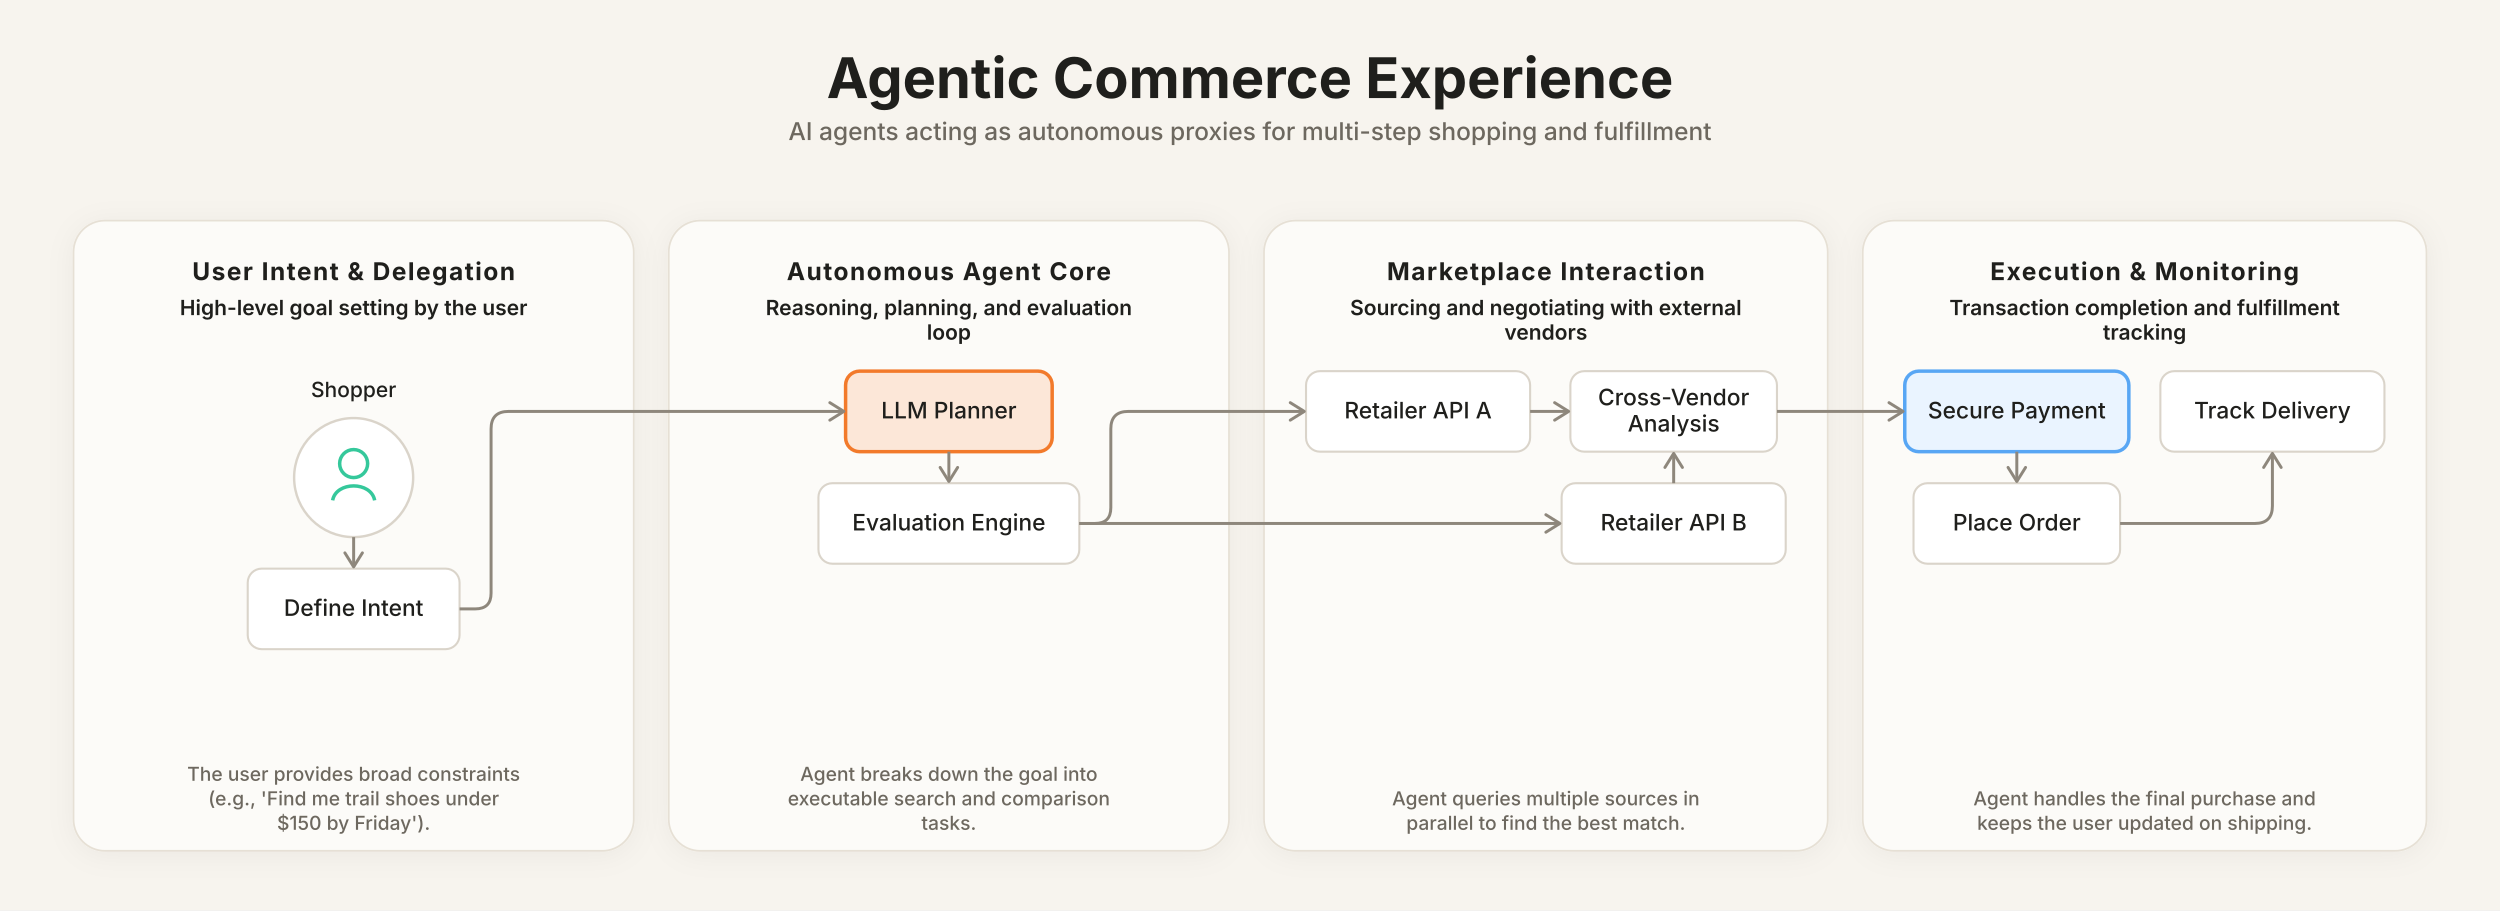
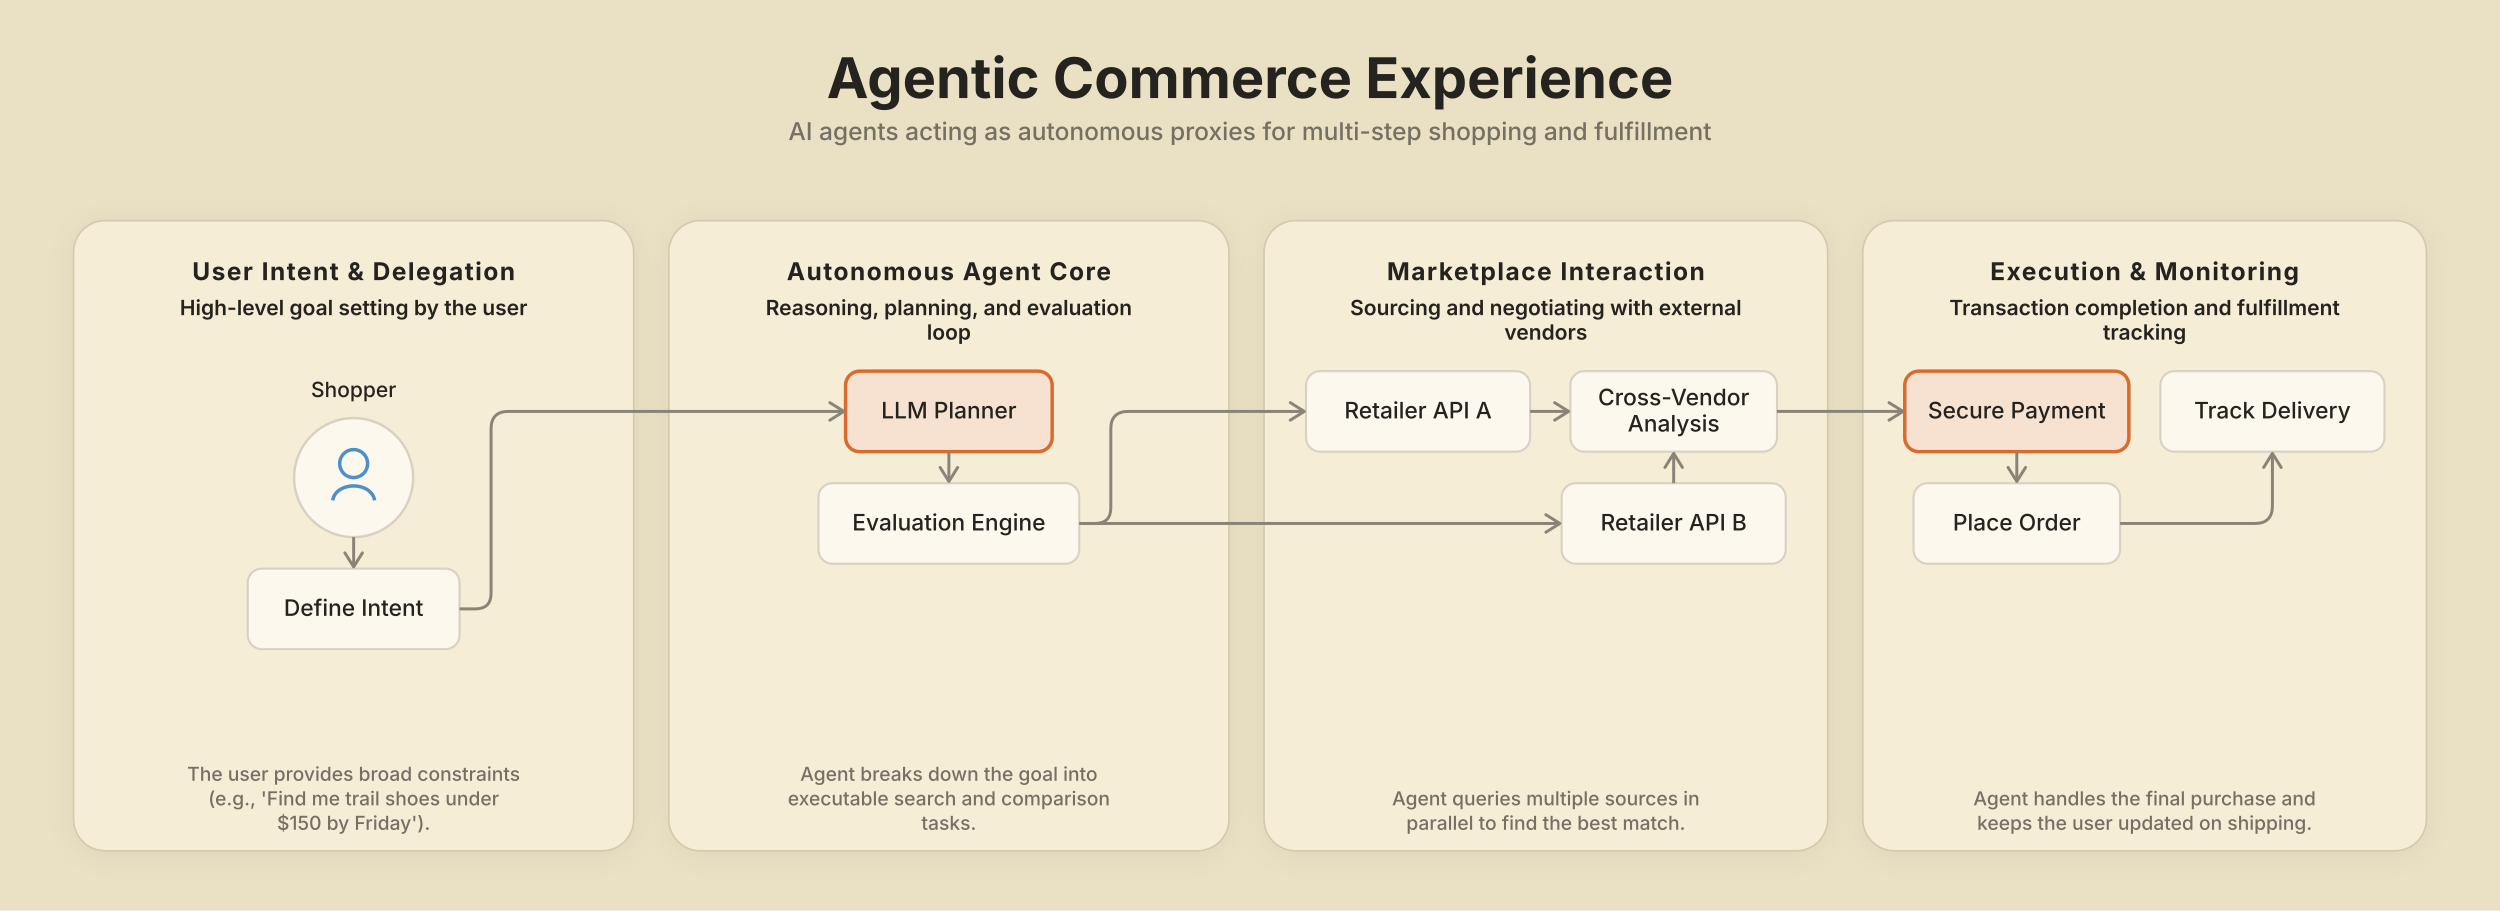
<svg xmlns="http://www.w3.org/2000/svg" width="1428" height="520" viewBox="0 0 1428 520" role="img" aria-label="Agentic Commerce Experience">
  <defs>
    <filter id="panelShadow" x="-10%" y="-10%" width="120%" height="140%">
      <feDropShadow dx="0" dy="2" stdDeviation="8" flood-color="rgba(0,0,0,0.05)" />
    </filter>
-     <marker id="arrow" viewBox="0 0 11 12" markerWidth="11" markerHeight="12" refX="9.5" refY="6" orient="auto" markerUnits="userSpaceOnUse" overflow="visible">
-       <path d="M 1.5 1.0 L 9.5 6 L 1.5 11.0" fill="none" stroke="#8E877C" stroke-width="1.7" stroke-linecap="round" stroke-linejoin="round" />
+     <marker id="arrow-studio-paper" viewBox="0 0 11 12" markerWidth="11" markerHeight="12" refX="9.5" refY="6" orient="auto" markerUnits="userSpaceOnUse" overflow="visible">
+       <path d="M 1.5 1.0 L 9.5 6 L 1.5 11.0" fill="none" stroke="#8A8378" stroke-width="1.7" stroke-linecap="round" stroke-linejoin="round" />
    </marker>
  </defs>
-   <rect width="1428" height="520" fill="#F7F4EE" />
-   <text x="714.0" y="56" text-anchor="middle" font-family="Inter, ui-sans-serif, system-ui, sans-serif" font-size="32" font-weight="700" fill="#1F1F1C">Agentic Commerce Experience</text>
-   <text x="714.0" y="80" text-anchor="middle" font-family="Inter, ui-sans-serif, system-ui, sans-serif" font-size="14" font-weight="500" fill="#6D685F">AI agents acting as autonomous proxies for multi-step shopping and fulfillment</text>
-   <rect x="42.0" y="126.0" width="320.0" height="360.0" rx="18" fill="#FCFBF8" stroke="#E6E0D5" filter="url(#panelShadow)" />
-   <text x="202.0" y="160.0" text-anchor="middle" font-family="Inter, ui-sans-serif, system-ui, sans-serif" font-size="14" font-weight="700" letter-spacing="0.06em" fill="#1F1F1C">User Intent &amp; Delegation</text>
-   <text x="202.0" y="180.0" text-anchor="middle" font-family="Inter, ui-sans-serif, system-ui, sans-serif" font-size="12" font-weight="600" fill="#1F1F1C">High-level goal setting by the user</text>
-   <text x="202.0" y="446.0" text-anchor="middle" font-family="Inter, ui-sans-serif, system-ui, sans-serif" font-size="11" font-weight="500" fill="#6D685F">The user provides broad constraints</text>
-   <text x="202.0" y="460.0" text-anchor="middle" font-family="Inter, ui-sans-serif, system-ui, sans-serif" font-size="11" font-weight="500" fill="#6D685F">(e.g., 'Find me trail shoes under</text>
-   <text x="202.0" y="474.0" text-anchor="middle" font-family="Inter, ui-sans-serif, system-ui, sans-serif" font-size="11" font-weight="500" fill="#6D685F">$150 by Friday').</text>
-   <rect x="382.0" y="126.0" width="320.0" height="360.0" rx="18" fill="#FCFBF8" stroke="#E6E0D5" filter="url(#panelShadow)" />
-   <text x="542.0" y="160.0" text-anchor="middle" font-family="Inter, ui-sans-serif, system-ui, sans-serif" font-size="14" font-weight="700" letter-spacing="0.06em" fill="#1F1F1C">Autonomous Agent Core</text>
-   <text x="542.0" y="180.0" text-anchor="middle" font-family="Inter, ui-sans-serif, system-ui, sans-serif" font-size="12" font-weight="600" fill="#1F1F1C">Reasoning, planning, and evaluation</text>
-   <text x="542.0" y="194.0" text-anchor="middle" font-family="Inter, ui-sans-serif, system-ui, sans-serif" font-size="12" font-weight="600" fill="#1F1F1C">loop</text>
-   <text x="542.0" y="446.0" text-anchor="middle" font-family="Inter, ui-sans-serif, system-ui, sans-serif" font-size="11" font-weight="500" fill="#6D685F">Agent breaks down the goal into</text>
-   <text x="542.0" y="460.0" text-anchor="middle" font-family="Inter, ui-sans-serif, system-ui, sans-serif" font-size="11" font-weight="500" fill="#6D685F">executable search and comparison</text>
-   <text x="542.0" y="474.0" text-anchor="middle" font-family="Inter, ui-sans-serif, system-ui, sans-serif" font-size="11" font-weight="500" fill="#6D685F">tasks.</text>
-   <rect x="722.0" y="126.0" width="322.0" height="360.0" rx="18" fill="#FCFBF8" stroke="#E6E0D5" filter="url(#panelShadow)" />
-   <text x="883.0" y="160.0" text-anchor="middle" font-family="Inter, ui-sans-serif, system-ui, sans-serif" font-size="14" font-weight="700" letter-spacing="0.06em" fill="#1F1F1C">Marketplace Interaction</text>
-   <text x="883.0" y="180.0" text-anchor="middle" font-family="Inter, ui-sans-serif, system-ui, sans-serif" font-size="12" font-weight="600" fill="#1F1F1C">Sourcing and negotiating with external</text>
-   <text x="883.0" y="194.0" text-anchor="middle" font-family="Inter, ui-sans-serif, system-ui, sans-serif" font-size="12" font-weight="600" fill="#1F1F1C">vendors</text>
-   <text x="883.0" y="460.0" text-anchor="middle" font-family="Inter, ui-sans-serif, system-ui, sans-serif" font-size="11" font-weight="500" fill="#6D685F">Agent queries multiple sources in</text>
-   <text x="883.0" y="474.0" text-anchor="middle" font-family="Inter, ui-sans-serif, system-ui, sans-serif" font-size="11" font-weight="500" fill="#6D685F">parallel to find the best match.</text>
-   <rect x="1064.0" y="126.0" width="322.0" height="360.0" rx="18" fill="#FCFBF8" stroke="#E6E0D5" filter="url(#panelShadow)" />
-   <text x="1225.0" y="160.0" text-anchor="middle" font-family="Inter, ui-sans-serif, system-ui, sans-serif" font-size="14" font-weight="700" letter-spacing="0.06em" fill="#1F1F1C">Execution &amp; Monitoring</text>
-   <text x="1225.0" y="180.0" text-anchor="middle" font-family="Inter, ui-sans-serif, system-ui, sans-serif" font-size="12" font-weight="600" fill="#1F1F1C">Transaction completion and fulfillment</text>
-   <text x="1225.0" y="194.0" text-anchor="middle" font-family="Inter, ui-sans-serif, system-ui, sans-serif" font-size="12" font-weight="600" fill="#1F1F1C">tracking</text>
-   <text x="1225.0" y="460.0" text-anchor="middle" font-family="Inter, ui-sans-serif, system-ui, sans-serif" font-size="11" font-weight="500" fill="#6D685F">Agent handles the final purchase and</text>
-   <text x="1225.0" y="474.0" text-anchor="middle" font-family="Inter, ui-sans-serif, system-ui, sans-serif" font-size="11" font-weight="500" fill="#6D685F">keeps the user updated on shipping.</text>
-   <rect x="483.0" y="212.0" width="118.0" height="46.0" rx="8" fill="#FCE7D8" stroke="#F27A2B" stroke-width="2" />
-   <text x="542.0" y="239.0" text-anchor="middle" font-family="Inter, ui-sans-serif, system-ui, sans-serif" font-size="13" font-weight="500" fill="#1F1F1C">LLM Planner</text>
-   <rect x="746.0" y="212.0" width="128.0" height="46.0" rx="8" fill="#FFFFFF" stroke="#DAD4CA" stroke-width="1.2" />
-   <text x="810.0" y="239.0" text-anchor="middle" font-family="Inter, ui-sans-serif, system-ui, sans-serif" font-size="13" font-weight="500" fill="#1F1F1C">Retailer API A</text>
-   <rect x="897.0" y="212.0" width="118.0" height="46.0" rx="8" fill="#FFFFFF" stroke="#DAD4CA" stroke-width="1.2" />
-   <text x="956.0" y="231.5" text-anchor="middle" font-family="Inter, ui-sans-serif, system-ui, sans-serif" font-size="13" font-weight="500" fill="#1F1F1C">Cross-Vendor</text>
-   <text x="956.0" y="246.5" text-anchor="middle" font-family="Inter, ui-sans-serif, system-ui, sans-serif" font-size="13" font-weight="500" fill="#1F1F1C">Analysis</text>
-   <rect x="1088.0" y="212.0" width="128.0" height="46.0" rx="8" fill="#EAF4FF" stroke="#58A6F4" stroke-width="2" />
-   <text x="1152.0" y="239.0" text-anchor="middle" font-family="Inter, ui-sans-serif, system-ui, sans-serif" font-size="13" font-weight="500" fill="#1F1F1C">Secure Payment</text>
-   <rect x="1234.0" y="212.0" width="128.0" height="46.0" rx="8" fill="#FFFFFF" stroke="#DAD4CA" stroke-width="1.2" />
-   <text x="1298.0" y="239.0" text-anchor="middle" font-family="Inter, ui-sans-serif, system-ui, sans-serif" font-size="13" font-weight="500" fill="#1F1F1C">Track Delivery</text>
-   <circle cx="202.0" cy="272.8" r="34.0" fill="#FFFFFF" stroke="#DAD4CA" stroke-width="1.4" />
-   <circle cx="202.0" cy="264.8" r="8" fill="none" stroke="#35C89B" stroke-width="2" />
-   <path d="M 190.0 285.8 C 192.0 274.8, 212.0 274.8, 214.0 285.8" fill="none" stroke="#35C89B" stroke-width="2" />
-   <text x="202.0" y="226.8" text-anchor="middle" font-family="Inter, ui-sans-serif, system-ui, sans-serif" font-size="12" font-weight="500" fill="#1F1F1C">Shopper</text>
-   <rect x="467.5" y="276.0" width="149.0" height="46.0" rx="8" fill="#FFFFFF" stroke="#DAD4CA" stroke-width="1.2" />
-   <text x="542.0" y="303.0" text-anchor="middle" font-family="Inter, ui-sans-serif, system-ui, sans-serif" font-size="13" font-weight="500" fill="#1F1F1C">Evaluation Engine</text>
-   <rect x="892.0" y="276.0" width="128.0" height="46.0" rx="8" fill="#FFFFFF" stroke="#DAD4CA" stroke-width="1.2" />
-   <text x="956.0" y="303.0" text-anchor="middle" font-family="Inter, ui-sans-serif, system-ui, sans-serif" font-size="13" font-weight="500" fill="#1F1F1C">Retailer API B</text>
-   <rect x="1093.0" y="276.0" width="118.0" height="46.0" rx="8" fill="#FFFFFF" stroke="#DAD4CA" stroke-width="1.2" />
-   <text x="1152.0" y="303.0" text-anchor="middle" font-family="Inter, ui-sans-serif, system-ui, sans-serif" font-size="13" font-weight="500" fill="#1F1F1C">Place Order</text>
-   <rect x="141.5" y="324.8" width="121.0" height="46.0" rx="8" fill="#FFFFFF" stroke="#DAD4CA" stroke-width="1.2" />
-   <text x="202.0" y="351.8" text-anchor="middle" font-family="Inter, ui-sans-serif, system-ui, sans-serif" font-size="13" font-weight="500" fill="#1F1F1C">Define Intent</text>
-   <path d="M 202.0 306.8 L 202.0 323.8" fill="none" stroke="#8E877C" stroke-width="1.7" marker-end="url(#arrow)" />
-   <path d="M 262.5 347.8 L 271.5 347.8 Q 280.5 347.8 280.5 338.8 L 280.5 245.0 Q 280.5 235.0 290.5 235.0 L 482.0 235.0" fill="none" stroke="#8E877C" stroke-width="1.7" marker-end="url(#arrow)" />
-   <path d="M 542.0 258.0 L 542.0 275.0" fill="none" stroke="#8E877C" stroke-width="1.7" marker-end="url(#arrow)" />
-   <path d="M 616.5 299.0 L 625.5 299.0 Q 634.5 299.0 634.5 290.0 L 634.5 245.0 Q 634.5 235.0 644.5 235.0 L 745.0 235.0" fill="none" stroke="#8E877C" stroke-width="1.7" marker-end="url(#arrow)" />
-   <path d="M 616.5 299.0 L 891.0 299.0" fill="none" stroke="#8E877C" stroke-width="1.7" marker-end="url(#arrow)" />
-   <path d="M 874.0 235.0 L 896.0 235.0" fill="none" stroke="#8E877C" stroke-width="1.7" marker-end="url(#arrow)" />
-   <path d="M 956.0 276.0 L 956.0 259.0" fill="none" stroke="#8E877C" stroke-width="1.7" marker-end="url(#arrow)" />
-   <path d="M 1015.0 235.0 L 1087.0 235.0" fill="none" stroke="#8E877C" stroke-width="1.7" marker-end="url(#arrow)" />
-   <path d="M 1152.0 258.0 L 1152.0 275.0" fill="none" stroke="#8E877C" stroke-width="1.7" marker-end="url(#arrow)" />
-   <path d="M 1211.0 299.0 L 1288.0 299.0 Q 1298.0 299.0 1298.0 289.0 L 1298.0 259.0" fill="none" stroke="#8E877C" stroke-width="1.7" marker-end="url(#arrow)" />
+   <rect width="1428" height="520" fill="#EAE0C4" />
+   <text x="714.0" y="56" text-anchor="middle" font-family="Inter, ui-sans-serif, system-ui, sans-serif" font-size="32" font-weight="700" fill="#25231F">Agentic Commerce Experience</text>
+   <text x="714.0" y="80" text-anchor="middle" font-family="Inter, ui-sans-serif, system-ui, sans-serif" font-size="14" font-weight="500" fill="#756F64">AI agents acting as autonomous proxies for multi-step shopping and fulfillment</text>
+   <rect x="42.0" y="126.0" width="320.0" height="360.0" rx="18" fill="#F6EDD6" stroke="#D4C9AE" filter="url(#panelShadow)" />
+   <text x="202.0" y="160.0" text-anchor="middle" font-family="Inter, ui-sans-serif, system-ui, sans-serif" font-size="14" font-weight="700" letter-spacing="0.06em" fill="#25231F">User Intent &amp; Delegation</text>
+   <text x="202.0" y="180.0" text-anchor="middle" font-family="Inter, ui-sans-serif, system-ui, sans-serif" font-size="12" font-weight="600" fill="#25231F">High-level goal setting by the user</text>
+   <text x="202.0" y="446.0" text-anchor="middle" font-family="Inter, ui-sans-serif, system-ui, sans-serif" font-size="11" font-weight="500" fill="#756F64">The user provides broad constraints</text>
+   <text x="202.0" y="460.0" text-anchor="middle" font-family="Inter, ui-sans-serif, system-ui, sans-serif" font-size="11" font-weight="500" fill="#756F64">(e.g., 'Find me trail shoes under</text>
+   <text x="202.0" y="474.0" text-anchor="middle" font-family="Inter, ui-sans-serif, system-ui, sans-serif" font-size="11" font-weight="500" fill="#756F64">$150 by Friday').</text>
+   <rect x="382.0" y="126.0" width="320.0" height="360.0" rx="18" fill="#F6EDD6" stroke="#D4C9AE" filter="url(#panelShadow)" />
+   <text x="542.0" y="160.0" text-anchor="middle" font-family="Inter, ui-sans-serif, system-ui, sans-serif" font-size="14" font-weight="700" letter-spacing="0.06em" fill="#25231F">Autonomous Agent Core</text>
+   <text x="542.0" y="180.0" text-anchor="middle" font-family="Inter, ui-sans-serif, system-ui, sans-serif" font-size="12" font-weight="600" fill="#25231F">Reasoning, planning, and evaluation</text>
+   <text x="542.0" y="194.0" text-anchor="middle" font-family="Inter, ui-sans-serif, system-ui, sans-serif" font-size="12" font-weight="600" fill="#25231F">loop</text>
+   <text x="542.0" y="446.0" text-anchor="middle" font-family="Inter, ui-sans-serif, system-ui, sans-serif" font-size="11" font-weight="500" fill="#756F64">Agent breaks down the goal into</text>
+   <text x="542.0" y="460.0" text-anchor="middle" font-family="Inter, ui-sans-serif, system-ui, sans-serif" font-size="11" font-weight="500" fill="#756F64">executable search and comparison</text>
+   <text x="542.0" y="474.0" text-anchor="middle" font-family="Inter, ui-sans-serif, system-ui, sans-serif" font-size="11" font-weight="500" fill="#756F64">tasks.</text>
+   <rect x="722.0" y="126.0" width="322.0" height="360.0" rx="18" fill="#F6EDD6" stroke="#D4C9AE" filter="url(#panelShadow)" />
+   <text x="883.0" y="160.0" text-anchor="middle" font-family="Inter, ui-sans-serif, system-ui, sans-serif" font-size="14" font-weight="700" letter-spacing="0.06em" fill="#25231F">Marketplace Interaction</text>
+   <text x="883.0" y="180.0" text-anchor="middle" font-family="Inter, ui-sans-serif, system-ui, sans-serif" font-size="12" font-weight="600" fill="#25231F">Sourcing and negotiating with external</text>
+   <text x="883.0" y="194.0" text-anchor="middle" font-family="Inter, ui-sans-serif, system-ui, sans-serif" font-size="12" font-weight="600" fill="#25231F">vendors</text>
+   <text x="883.0" y="460.0" text-anchor="middle" font-family="Inter, ui-sans-serif, system-ui, sans-serif" font-size="11" font-weight="500" fill="#756F64">Agent queries multiple sources in</text>
+   <text x="883.0" y="474.0" text-anchor="middle" font-family="Inter, ui-sans-serif, system-ui, sans-serif" font-size="11" font-weight="500" fill="#756F64">parallel to find the best match.</text>
+   <rect x="1064.0" y="126.0" width="322.0" height="360.0" rx="18" fill="#F6EDD6" stroke="#D4C9AE" filter="url(#panelShadow)" />
+   <text x="1225.0" y="160.0" text-anchor="middle" font-family="Inter, ui-sans-serif, system-ui, sans-serif" font-size="14" font-weight="700" letter-spacing="0.06em" fill="#25231F">Execution &amp; Monitoring</text>
+   <text x="1225.0" y="180.0" text-anchor="middle" font-family="Inter, ui-sans-serif, system-ui, sans-serif" font-size="12" font-weight="600" fill="#25231F">Transaction completion and fulfillment</text>
+   <text x="1225.0" y="194.0" text-anchor="middle" font-family="Inter, ui-sans-serif, system-ui, sans-serif" font-size="12" font-weight="600" fill="#25231F">tracking</text>
+   <text x="1225.0" y="460.0" text-anchor="middle" font-family="Inter, ui-sans-serif, system-ui, sans-serif" font-size="11" font-weight="500" fill="#756F64">Agent handles the final purchase and</text>
+   <text x="1225.0" y="474.0" text-anchor="middle" font-family="Inter, ui-sans-serif, system-ui, sans-serif" font-size="11" font-weight="500" fill="#756F64">keeps the user updated on shipping.</text>
+   <rect x="483.0" y="212.0" width="118.0" height="46.0" rx="8" fill="#F7E2D2" stroke="#D96C2C" stroke-width="2" />
+   <text x="542.0" y="239.0" text-anchor="middle" font-family="Inter, ui-sans-serif, system-ui, sans-serif" font-size="13" font-weight="500" fill="#25231F">LLM Planner</text>
+   <rect x="746.0" y="212.0" width="128.0" height="46.0" rx="8" fill="#FDF8EE" stroke="#D8D1C3" stroke-width="1.2" />
+   <text x="810.0" y="239.0" text-anchor="middle" font-family="Inter, ui-sans-serif, system-ui, sans-serif" font-size="13" font-weight="500" fill="#25231F">Retailer API A</text>
+   <rect x="897.0" y="212.0" width="118.0" height="46.0" rx="8" fill="#FDF8EE" stroke="#D8D1C3" stroke-width="1.2" />
+   <text x="956.0" y="231.5" text-anchor="middle" font-family="Inter, ui-sans-serif, system-ui, sans-serif" font-size="13" font-weight="500" fill="#25231F">Cross-Vendor</text>
+   <text x="956.0" y="246.5" text-anchor="middle" font-family="Inter, ui-sans-serif, system-ui, sans-serif" font-size="13" font-weight="500" fill="#25231F">Analysis</text>
+   <rect x="1088.0" y="212.0" width="128.0" height="46.0" rx="8" fill="#F7E2D2" stroke="#D96C2C" stroke-width="2" />
+   <text x="1152.0" y="239.0" text-anchor="middle" font-family="Inter, ui-sans-serif, system-ui, sans-serif" font-size="13" font-weight="500" fill="#25231F">Secure Payment</text>
+   <rect x="1234.0" y="212.0" width="128.0" height="46.0" rx="8" fill="#FDF8EE" stroke="#D8D1C3" stroke-width="1.2" />
+   <text x="1298.0" y="239.0" text-anchor="middle" font-family="Inter, ui-sans-serif, system-ui, sans-serif" font-size="13" font-weight="500" fill="#25231F">Track Delivery</text>
+   <circle cx="202.0" cy="272.8" r="34.0" fill="#FDF8EE" stroke="#D8D1C3" stroke-width="1.4" />
+   <circle cx="202.0" cy="264.8" r="8" fill="none" stroke="#4D8FC7" stroke-width="2" />
+   <path d="M 190.0 285.8 C 192.0 274.8, 212.0 274.8, 214.0 285.8" fill="none" stroke="#4D8FC7" stroke-width="2" />
+   <text x="202.0" y="226.8" text-anchor="middle" font-family="Inter, ui-sans-serif, system-ui, sans-serif" font-size="12" font-weight="500" fill="#25231F">Shopper</text>
+   <rect x="467.5" y="276.0" width="149.0" height="46.0" rx="8" fill="#FDF8EE" stroke="#D8D1C3" stroke-width="1.2" />
+   <text x="542.0" y="303.0" text-anchor="middle" font-family="Inter, ui-sans-serif, system-ui, sans-serif" font-size="13" font-weight="500" fill="#25231F">Evaluation Engine</text>
+   <rect x="892.0" y="276.0" width="128.0" height="46.0" rx="8" fill="#FDF8EE" stroke="#D8D1C3" stroke-width="1.2" />
+   <text x="956.0" y="303.0" text-anchor="middle" font-family="Inter, ui-sans-serif, system-ui, sans-serif" font-size="13" font-weight="500" fill="#25231F">Retailer API B</text>
+   <rect x="1093.0" y="276.0" width="118.0" height="46.0" rx="8" fill="#FDF8EE" stroke="#D8D1C3" stroke-width="1.2" />
+   <text x="1152.0" y="303.0" text-anchor="middle" font-family="Inter, ui-sans-serif, system-ui, sans-serif" font-size="13" font-weight="500" fill="#25231F">Place Order</text>
+   <rect x="141.5" y="324.8" width="121.0" height="46.0" rx="8" fill="#FDF8EE" stroke="#D8D1C3" stroke-width="1.2" />
+   <text x="202.0" y="351.8" text-anchor="middle" font-family="Inter, ui-sans-serif, system-ui, sans-serif" font-size="13" font-weight="500" fill="#25231F">Define Intent</text>
+   <path d="M 202.0 306.8 L 202.0 323.8" fill="none" stroke="#8A8378" stroke-width="1.7" marker-end="url(#arrow-studio-paper)" />
+   <path d="M 262.5 347.8 L 271.5 347.8 Q 280.5 347.8 280.5 338.8 L 280.5 245.0 Q 280.5 235.0 290.5 235.0 L 482.0 235.0" fill="none" stroke="#8A8378" stroke-width="1.7" marker-end="url(#arrow-studio-paper)" />
+   <path d="M 542.0 258.0 L 542.0 275.0" fill="none" stroke="#8A8378" stroke-width="1.7" marker-end="url(#arrow-studio-paper)" />
+   <path d="M 616.5 299.0 L 625.5 299.0 Q 634.5 299.0 634.5 290.0 L 634.5 245.0 Q 634.5 235.0 644.5 235.0 L 745.0 235.0" fill="none" stroke="#8A8378" stroke-width="1.7" marker-end="url(#arrow-studio-paper)" />
+   <path d="M 616.5 299.0 L 891.0 299.0" fill="none" stroke="#8A8378" stroke-width="1.7" marker-end="url(#arrow-studio-paper)" />
+   <path d="M 874.0 235.0 L 896.0 235.0" fill="none" stroke="#8A8378" stroke-width="1.7" marker-end="url(#arrow-studio-paper)" />
+   <path d="M 956.0 276.0 L 956.0 259.0" fill="none" stroke="#8A8378" stroke-width="1.7" marker-end="url(#arrow-studio-paper)" />
+   <path d="M 1015.0 235.0 L 1087.0 235.0" fill="none" stroke="#8A8378" stroke-width="1.7" marker-end="url(#arrow-studio-paper)" />
+   <path d="M 1152.0 258.0 L 1152.0 275.0" fill="none" stroke="#8A8378" stroke-width="1.7" marker-end="url(#arrow-studio-paper)" />
+   <path d="M 1211.0 299.0 L 1288.0 299.0 Q 1298.0 299.0 1298.0 289.0 L 1298.0 259.0" fill="none" stroke="#8A8378" stroke-width="1.7" marker-end="url(#arrow-studio-paper)" />
</svg>
